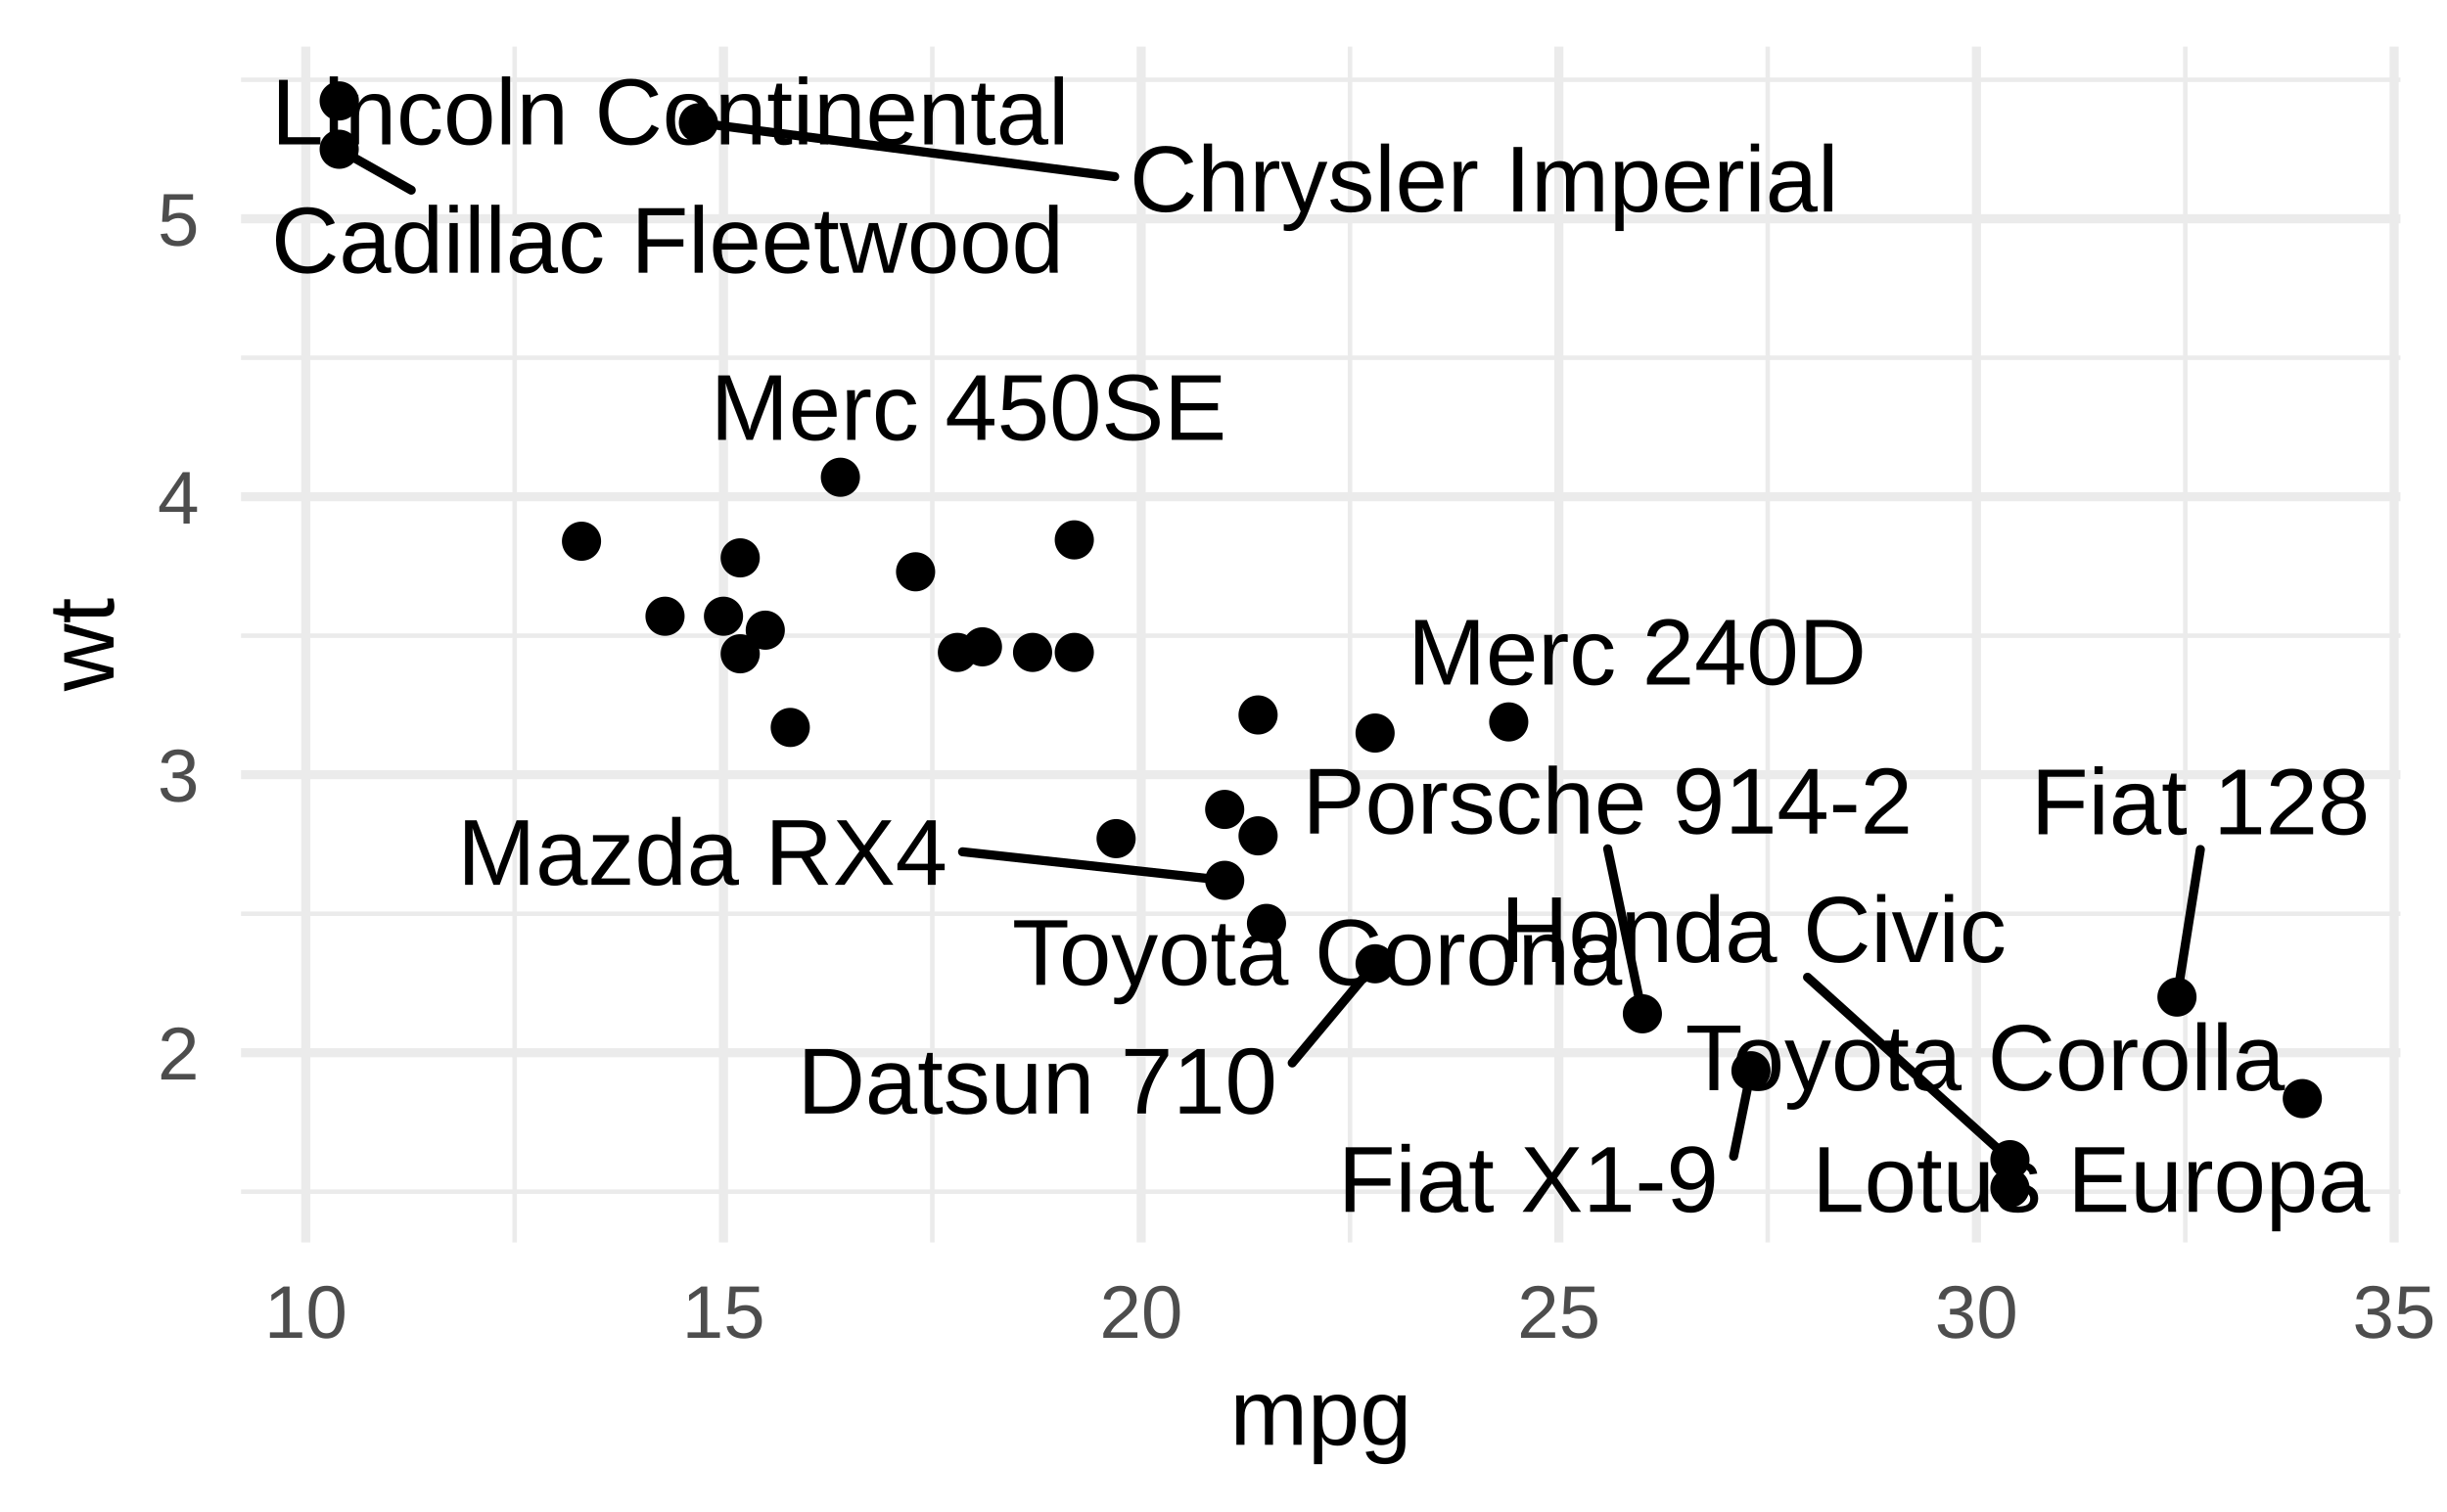
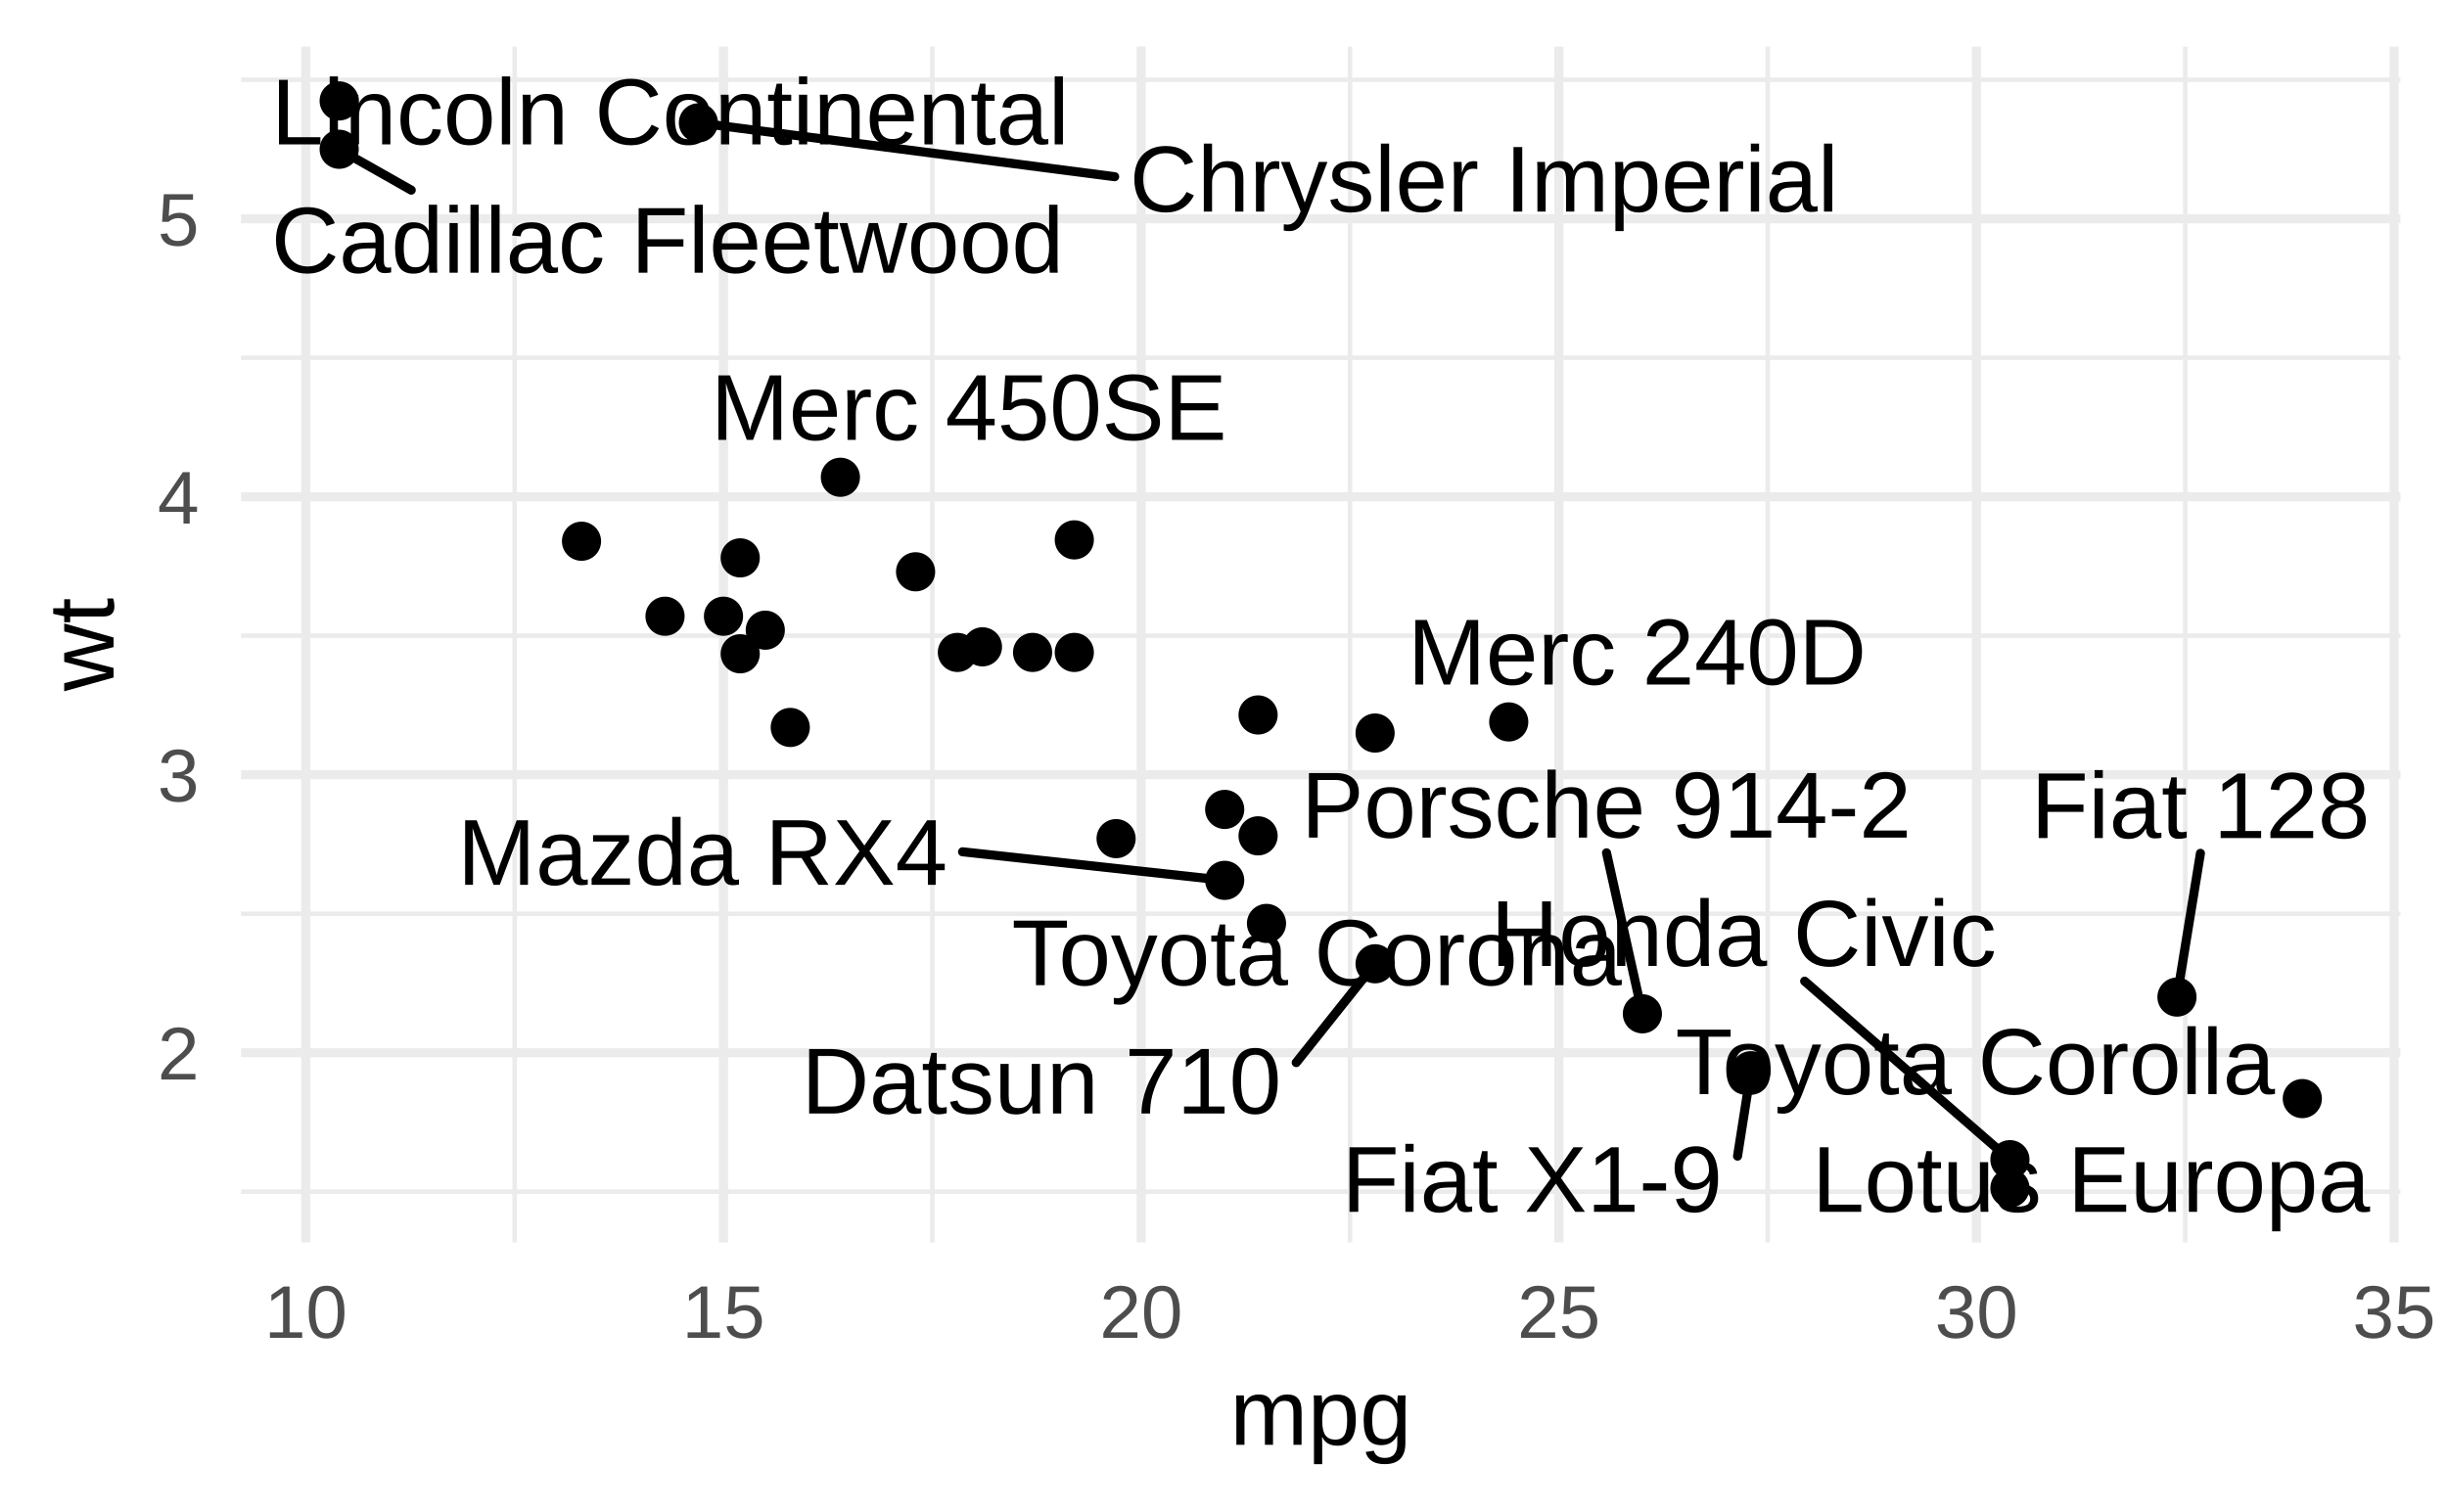
<svg xmlns="http://www.w3.org/2000/svg" class="svglite" width="288.00pt" height="177.98pt" viewBox="0 0 288.00 177.98">
  <defs>
    <style type="text/css">
    .svglite line, .svglite polyline, .svglite polygon, .svglite path, .svglite rect, .svglite circle {
      fill: none;
      stroke: #000000;
      stroke-linecap: round;
      stroke-linejoin: round;
      stroke-miterlimit: 10.00;
    }
    .svglite text {
      white-space: pre;
    }
  </style>
  </defs>
  <rect width="100%" height="100%" style="stroke: none; fill: #FFFFFF;" />
  <defs>
    <clipPath id="cpMC4wMHwyODguMDB8MC4wMHwxNzcuOTg=">
      <rect x="0.00" y="0.00" width="288.00" height="177.98" />
    </clipPath>
  </defs>
  <g clip-path="url(#cpMC4wMHwyODguMDB8MC4wMHwxNzcuOTg=)">
</g>
  <defs>
    <clipPath id="cpMjguMzd8MjgyLjUyfDUuNDh8MTQ2LjI1">
      <rect x="28.37" y="5.48" width="254.15" height="140.77" />
    </clipPath>
  </defs>
  <g clip-path="url(#cpMjguMzd8MjgyLjUyfDUuNDh8MTQ2LjI1)">
    <polyline points="28.37,140.28 282.52,140.28 " style="stroke-width: 0.53; stroke: #EBEBEB; stroke-linecap: butt;" />
    <polyline points="28.37,107.56 282.52,107.56 " style="stroke-width: 0.53; stroke: #EBEBEB; stroke-linecap: butt;" />
    <polyline points="28.37,74.83 282.52,74.83 " style="stroke-width: 0.53; stroke: #EBEBEB; stroke-linecap: butt;" />
    <polyline points="28.37,42.11 282.52,42.11 " style="stroke-width: 0.53; stroke: #EBEBEB; stroke-linecap: butt;" />
    <polyline points="28.37,9.39 282.52,9.39 " style="stroke-width: 0.53; stroke: #EBEBEB; stroke-linecap: butt;" />
    <polyline points="60.57,146.25 60.57,5.48 " style="stroke-width: 0.53; stroke: #EBEBEB; stroke-linecap: butt;" />
    <polyline points="109.73,146.25 109.73,5.48 " style="stroke-width: 0.53; stroke: #EBEBEB; stroke-linecap: butt;" />
    <polyline points="158.89,146.25 158.89,5.48 " style="stroke-width: 0.53; stroke: #EBEBEB; stroke-linecap: butt;" />
    <polyline points="208.05,146.25 208.05,5.48 " style="stroke-width: 0.53; stroke: #EBEBEB; stroke-linecap: butt;" />
    <polyline points="257.20,146.25 257.20,5.48 " style="stroke-width: 0.53; stroke: #EBEBEB; stroke-linecap: butt;" />
    <polyline points="28.37,123.92 282.52,123.92 " style="stroke-width: 1.07; stroke: #EBEBEB; stroke-linecap: butt;" />
    <polyline points="28.37,91.19 282.52,91.19 " style="stroke-width: 1.07; stroke: #EBEBEB; stroke-linecap: butt;" />
    <polyline points="28.37,58.47 282.52,58.47 " style="stroke-width: 1.07; stroke: #EBEBEB; stroke-linecap: butt;" />
    <polyline points="28.37,25.75 282.52,25.75 " style="stroke-width: 1.07; stroke: #EBEBEB; stroke-linecap: butt;" />
    <polyline points="35.99,146.25 35.99,5.48 " style="stroke-width: 1.07; stroke: #EBEBEB; stroke-linecap: butt;" />
    <polyline points="85.15,146.25 85.15,5.48 " style="stroke-width: 1.07; stroke: #EBEBEB; stroke-linecap: butt;" />
    <polyline points="134.31,146.25 134.31,5.48 " style="stroke-width: 1.07; stroke: #EBEBEB; stroke-linecap: butt;" />
    <polyline points="183.47,146.25 183.47,5.48 " style="stroke-width: 1.07; stroke: #EBEBEB; stroke-linecap: butt;" />
    <polyline points="232.62,146.25 232.62,5.48 " style="stroke-width: 1.07; stroke: #EBEBEB; stroke-linecap: butt;" />
    <polyline points="281.78,146.25 281.78,5.48 " style="stroke-width: 1.07; stroke: #EBEBEB; stroke-linecap: butt;" />
    <circle cx="144.14" cy="103.63" r="1.95" style="stroke-width: 0.71; fill: #000000;" />
    <circle cx="144.14" cy="95.28" r="1.95" style="stroke-width: 0.71; fill: #000000;" />
    <circle cx="161.84" cy="113.45" r="1.95" style="stroke-width: 0.71; fill: #000000;" />
    <circle cx="148.07" cy="84.16" r="1.95" style="stroke-width: 0.71; fill: #000000;" />
    <circle cx="121.53" cy="76.80" r="1.95" style="stroke-width: 0.71; fill: #000000;" />
    <circle cx="115.63" cy="76.14" r="1.95" style="stroke-width: 0.71; fill: #000000;" />
    <circle cx="78.27" cy="72.54" r="1.95" style="stroke-width: 0.71; fill: #000000;" />
    <circle cx="177.57" cy="84.98" r="1.95" style="stroke-width: 0.71; fill: #000000;" />
    <circle cx="161.84" cy="86.29" r="1.95" style="stroke-width: 0.71; fill: #000000;" />
    <circle cx="126.44" cy="76.80" r="1.95" style="stroke-width: 0.71; fill: #000000;" />
    <circle cx="112.68" cy="76.80" r="1.95" style="stroke-width: 0.71; fill: #000000;" />
    <circle cx="98.91" cy="56.18" r="1.95" style="stroke-width: 0.71; fill: #000000;" />
    <circle cx="107.76" cy="67.31" r="1.95" style="stroke-width: 0.71; fill: #000000;" />
    <circle cx="87.12" cy="65.67" r="1.95" style="stroke-width: 0.71; fill: #000000;" />
    <circle cx="39.92" cy="17.57" r="1.95" style="stroke-width: 0.71; fill: #000000;" />
    <circle cx="39.92" cy="11.88" r="1.95" style="stroke-width: 0.71; fill: #000000;" />
    <circle cx="82.20" cy="14.46" r="1.95" style="stroke-width: 0.71; fill: #000000;" />
    <circle cx="256.22" cy="117.37" r="1.95" style="stroke-width: 0.71; fill: #000000;" />
    <circle cx="236.56" cy="136.51" r="1.95" style="stroke-width: 0.71; fill: #000000;" />
    <circle cx="270.97" cy="129.32" r="1.95" style="stroke-width: 0.71; fill: #000000;" />
    <circle cx="149.06" cy="108.70" r="1.95" style="stroke-width: 0.71; fill: #000000;" />
    <circle cx="90.07" cy="74.18" r="1.95" style="stroke-width: 0.71; fill: #000000;" />
    <circle cx="87.12" cy="76.96" r="1.95" style="stroke-width: 0.71; fill: #000000;" />
    <circle cx="68.44" cy="63.71" r="1.95" style="stroke-width: 0.71; fill: #000000;" />
    <circle cx="126.44" cy="63.55" r="1.95" style="stroke-width: 0.71; fill: #000000;" />
    <circle cx="206.08" cy="126.04" r="1.95" style="stroke-width: 0.71; fill: #000000;" />
    <circle cx="193.30" cy="119.34" r="1.95" style="stroke-width: 0.71; fill: #000000;" />
    <circle cx="236.56" cy="139.85" r="1.95" style="stroke-width: 0.71; fill: #000000;" />
    <circle cx="93.01" cy="85.63" r="1.95" style="stroke-width: 0.71; fill: #000000;" />
    <circle cx="131.36" cy="98.72" r="1.95" style="stroke-width: 0.71; fill: #000000;" />
    <circle cx="85.15" cy="72.54" r="1.95" style="stroke-width: 0.71; fill: #000000;" />
    <circle cx="148.07" cy="98.39" r="1.95" style="stroke-width: 0.71; fill: #000000;" />
    <line x1="113.29" y1="100.27" x2="142.69" y2="103.47" style="stroke-width: 1.07;" />
-     <line x1="152.09" y1="125.12" x2="161.22" y2="114.19" style="stroke-width: 1.07;" />
+     <line x1="152.56" y1="125.08" x2="161.24" y2="114.19" style="stroke-width: 1.07;" />
    <line x1="48.40" y1="22.38" x2="40.95" y2="18.16" style="stroke-width: 1.07;" />
-     <line x1="131.19" y1="20.79" x2="83.63" y2="14.65" style="stroke-width: 1.07;" />
-     <line x1="258.97" y1="100.00" x2="256.35" y2="116.56" style="stroke-width: 1.07;" />
-     <line x1="212.74" y1="115.04" x2="235.79" y2="135.82" style="stroke-width: 1.07;" />
-     <line x1="204.04" y1="136.10" x2="205.92" y2="126.85" style="stroke-width: 1.07;" />
-     <line x1="189.22" y1="99.92" x2="193.13" y2="118.53" style="stroke-width: 1.07;" />
-     <text x="82.67" y="104.16" text-anchor="middle" style="font-size: 11.04px; font-family: &quot;Arial&quot;;" textLength="57.63px" lengthAdjust="spacingAndGlyphs">Mazda RX4</text>
-     <text x="122.08" y="131.08" text-anchor="middle" style="font-size: 11.04px; font-family: &quot;Arial&quot;;" textLength="56.42px" lengthAdjust="spacingAndGlyphs">Datsun 710</text>
+     <line x1="131.19" y1="20.80" x2="83.63" y2="14.65" style="stroke-width: 1.07;" />
+     <line x1="258.98" y1="100.45" x2="256.35" y2="116.56" style="stroke-width: 1.07;" />
+     <line x1="212.40" y1="115.50" x2="235.77" y2="135.83" style="stroke-width: 1.07;" />
+     <line x1="204.50" y1="136.09" x2="205.95" y2="126.86" style="stroke-width: 1.07;" />
+     <line x1="189.08" y1="100.39" x2="193.12" y2="118.53" style="stroke-width: 1.07;" />
+     <text x="82.68" y="104.16" text-anchor="middle" style="font-size: 11.04px; font-family: &quot;Arial&quot;;" textLength="57.63px" lengthAdjust="spacingAndGlyphs">Mazda RX4</text>
+     <text x="122.56" y="131.08" text-anchor="middle" style="font-size: 11.04px; font-family: &quot;Arial&quot;;" textLength="56.42px" lengthAdjust="spacingAndGlyphs">Datsun 710</text>
    <text x="192.67" y="80.58" text-anchor="middle" style="font-size: 11.04px; font-family: &quot;Arial&quot;;" textLength="53.94px" lengthAdjust="spacingAndGlyphs">Merc 240D</text>
-     <text x="113.99" y="51.78" text-anchor="middle" style="font-size: 11.04px; font-family: &quot;Arial&quot;;" textLength="60.70px" lengthAdjust="spacingAndGlyphs">Merc 450SE</text>
+     <text x="114.02" y="51.78" text-anchor="middle" style="font-size: 11.04px; font-family: &quot;Arial&quot;;" textLength="60.70px" lengthAdjust="spacingAndGlyphs">Merc 450SE</text>
    <text x="78.56" y="32.10" text-anchor="middle" style="font-size: 11.04px; font-family: &quot;Arial&quot;;" textLength="93.18px" lengthAdjust="spacingAndGlyphs">Cadillac Fleetwood</text>
    <text x="78.88" y="16.99" text-anchor="middle" style="font-size: 11.04px; font-family: &quot;Arial&quot;;" textLength="93.82px" lengthAdjust="spacingAndGlyphs">Lincoln Continental</text>
-     <text x="174.66" y="24.90" text-anchor="middle" style="font-size: 11.04px; font-family: &quot;Arial&quot;;" textLength="83.35px" lengthAdjust="spacingAndGlyphs">Chrysler Imperial</text>
-     <text x="258.98" y="98.20" text-anchor="middle" style="font-size: 11.04px; font-family: &quot;Arial&quot;;" textLength="39.86px" lengthAdjust="spacingAndGlyphs">Fiat 128</text>
-     <text x="206.38" y="113.24" text-anchor="middle" style="font-size: 11.04px; font-family: &quot;Arial&quot;;" textLength="59.46px" lengthAdjust="spacingAndGlyphs">Honda Civic</text>
-     <text x="233.63" y="128.33" text-anchor="middle" style="font-size: 11.04px; font-family: &quot;Arial&quot;;" textLength="71.73px" lengthAdjust="spacingAndGlyphs">Toyota Corolla</text>
-     <text x="155.02" y="115.93" text-anchor="middle" style="font-size: 11.04px; font-family: &quot;Arial&quot;;" textLength="72.96px" lengthAdjust="spacingAndGlyphs">Toyota Corona</text>
-     <text x="179.87" y="142.65" text-anchor="middle" style="font-size: 11.04px; font-family: &quot;Arial&quot;;" textLength="44.76px" lengthAdjust="spacingAndGlyphs">Fiat X1-9</text>
-     <text x="189.19" y="98.12" text-anchor="middle" style="font-size: 11.04px; font-family: &quot;Arial&quot;;" textLength="71.74px" lengthAdjust="spacingAndGlyphs">Porsche 914-2</text>
+     <text x="174.66" y="24.91" text-anchor="middle" style="font-size: 11.04px; font-family: &quot;Arial&quot;;" textLength="83.35px" lengthAdjust="spacingAndGlyphs">Chrysler Imperial</text>
+     <text x="258.99" y="98.65" text-anchor="middle" style="font-size: 11.04px; font-family: &quot;Arial&quot;;" textLength="39.86px" lengthAdjust="spacingAndGlyphs">Fiat 128</text>
+     <text x="205.21" y="113.70" text-anchor="middle" style="font-size: 11.04px; font-family: &quot;Arial&quot;;" textLength="59.46px" lengthAdjust="spacingAndGlyphs">Honda Civic</text>
+     <text x="232.47" y="128.80" text-anchor="middle" style="font-size: 11.04px; font-family: &quot;Arial&quot;;" textLength="71.73px" lengthAdjust="spacingAndGlyphs">Toyota Corolla</text>
+     <text x="154.97" y="115.97" text-anchor="middle" style="font-size: 11.04px; font-family: &quot;Arial&quot;;" textLength="72.96px" lengthAdjust="spacingAndGlyphs">Toyota Corona</text>
+     <text x="180.32" y="142.65" text-anchor="middle" style="font-size: 11.04px; font-family: &quot;Arial&quot;;" textLength="44.76px" lengthAdjust="spacingAndGlyphs">Fiat X1-9</text>
+     <text x="189.05" y="98.59" text-anchor="middle" style="font-size: 11.04px; font-family: &quot;Arial&quot;;" textLength="71.74px" lengthAdjust="spacingAndGlyphs">Porsche 914-2</text>
    <text x="246.11" y="142.65" text-anchor="middle" style="font-size: 11.04px; font-family: &quot;Arial&quot;;" textLength="65.62px" lengthAdjust="spacingAndGlyphs">Lotus Europa</text>
  </g>
  <g clip-path="url(#cpMC4wMHwyODguMDB8MC4wMHwxNzcuOTg=)">
    <text x="23.44" y="127.07" text-anchor="end" style="font-size: 8.80px;fill: #4D4D4D; font-family: &quot;Arial&quot;;" textLength="4.90px" lengthAdjust="spacingAndGlyphs">2</text>
    <text x="23.44" y="94.35" text-anchor="end" style="font-size: 8.80px;fill: #4D4D4D; font-family: &quot;Arial&quot;;" textLength="4.90px" lengthAdjust="spacingAndGlyphs">3</text>
    <text x="23.44" y="61.63" text-anchor="end" style="font-size: 8.80px;fill: #4D4D4D; font-family: &quot;Arial&quot;;" textLength="4.90px" lengthAdjust="spacingAndGlyphs">4</text>
    <text x="23.44" y="28.91" text-anchor="end" style="font-size: 8.80px;fill: #4D4D4D; font-family: &quot;Arial&quot;;" textLength="4.90px" lengthAdjust="spacingAndGlyphs">5</text>
    <text x="35.99" y="157.49" text-anchor="middle" style="font-size: 8.80px;fill: #4D4D4D; font-family: &quot;Arial&quot;;" textLength="9.79px" lengthAdjust="spacingAndGlyphs">10</text>
    <text x="85.15" y="157.49" text-anchor="middle" style="font-size: 8.80px;fill: #4D4D4D; font-family: &quot;Arial&quot;;" textLength="9.79px" lengthAdjust="spacingAndGlyphs">15</text>
    <text x="134.31" y="157.49" text-anchor="middle" style="font-size: 8.80px;fill: #4D4D4D; font-family: &quot;Arial&quot;;" textLength="9.79px" lengthAdjust="spacingAndGlyphs">20</text>
    <text x="183.47" y="157.49" text-anchor="middle" style="font-size: 8.80px;fill: #4D4D4D; font-family: &quot;Arial&quot;;" textLength="9.79px" lengthAdjust="spacingAndGlyphs">25</text>
    <text x="232.62" y="157.49" text-anchor="middle" style="font-size: 8.80px;fill: #4D4D4D; font-family: &quot;Arial&quot;;" textLength="9.79px" lengthAdjust="spacingAndGlyphs">30</text>
    <text x="281.78" y="157.49" text-anchor="middle" style="font-size: 8.80px;fill: #4D4D4D; font-family: &quot;Arial&quot;;" textLength="9.79px" lengthAdjust="spacingAndGlyphs">35</text>
    <text x="155.45" y="170.07" text-anchor="middle" style="font-size: 11.00px; font-family: &quot;Arial&quot;;" textLength="21.41px" lengthAdjust="spacingAndGlyphs">mpg</text>
    <text transform="translate(13.37,75.86) rotate(-90)" text-anchor="middle" style="font-size: 11.00px; font-family: &quot;Arial&quot;;" textLength="10.99px" lengthAdjust="spacingAndGlyphs">wt</text>
  </g>
</svg>
